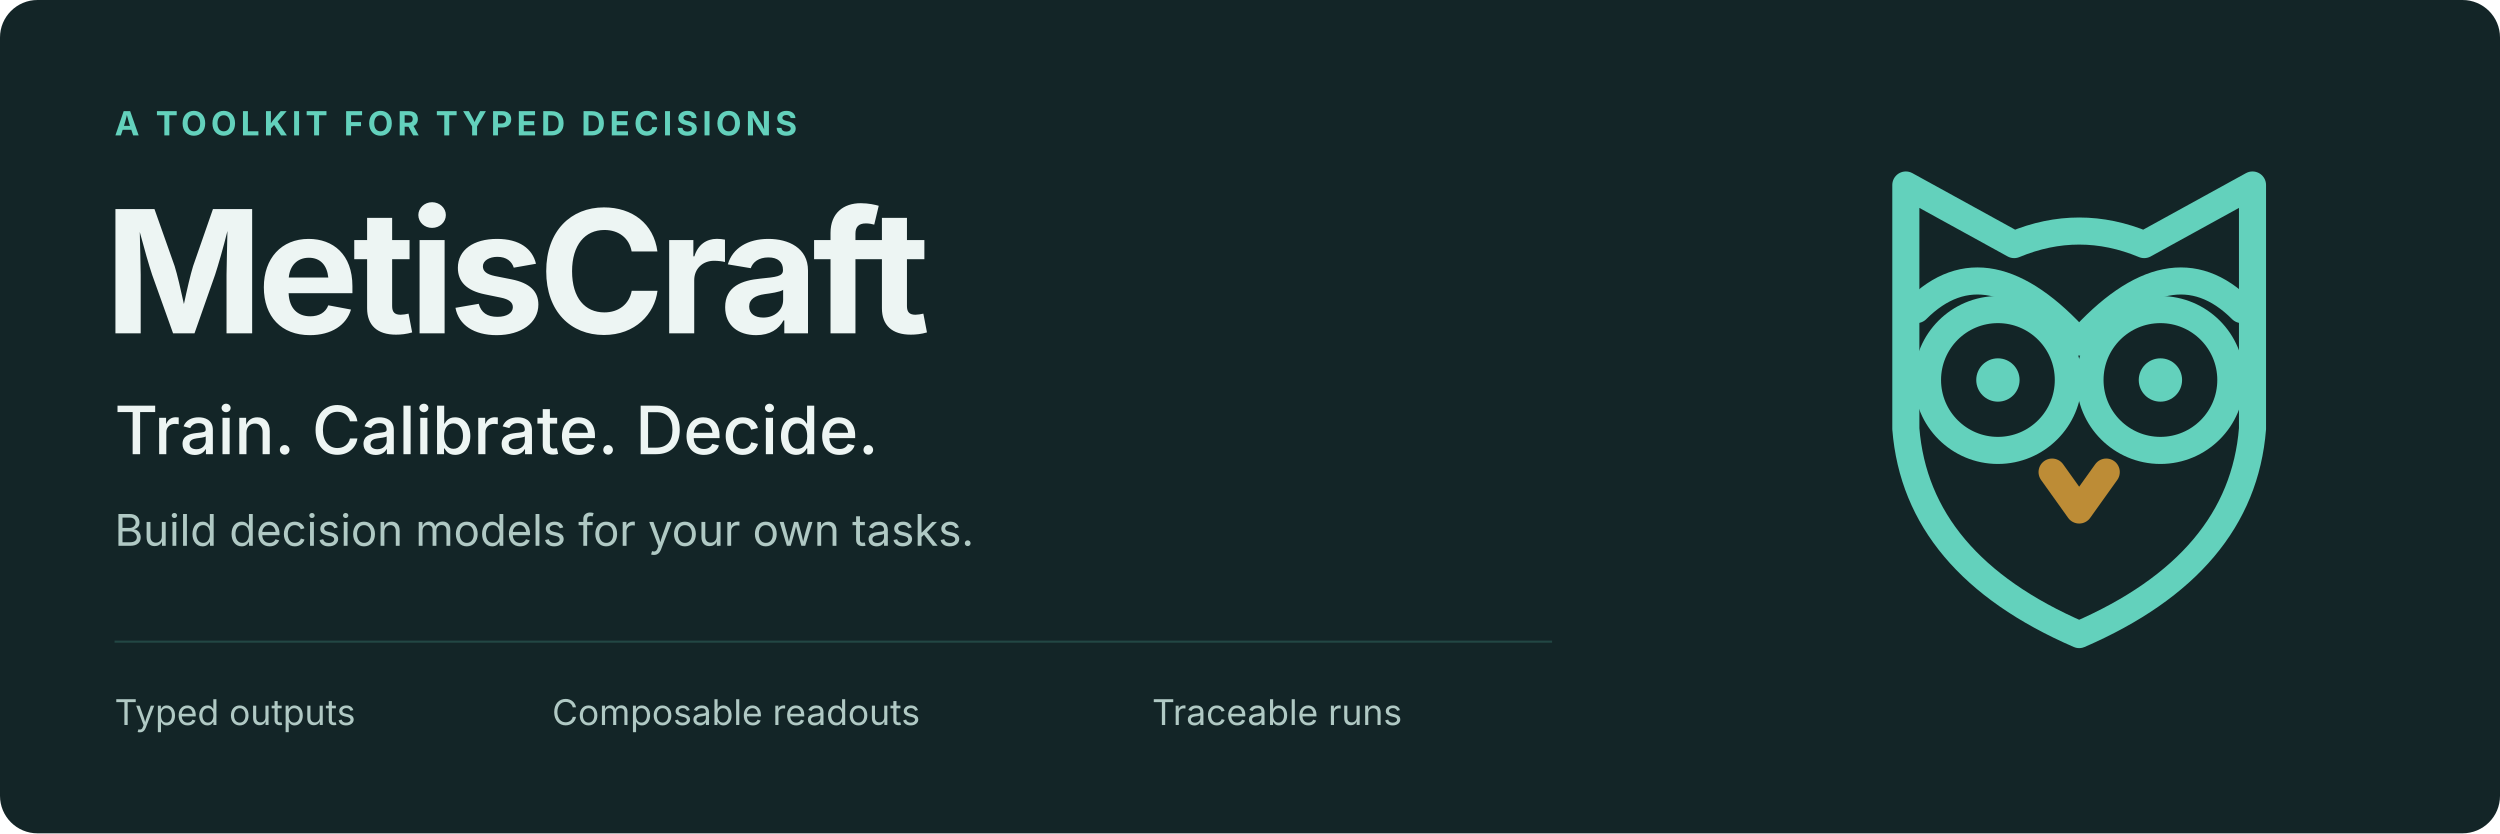
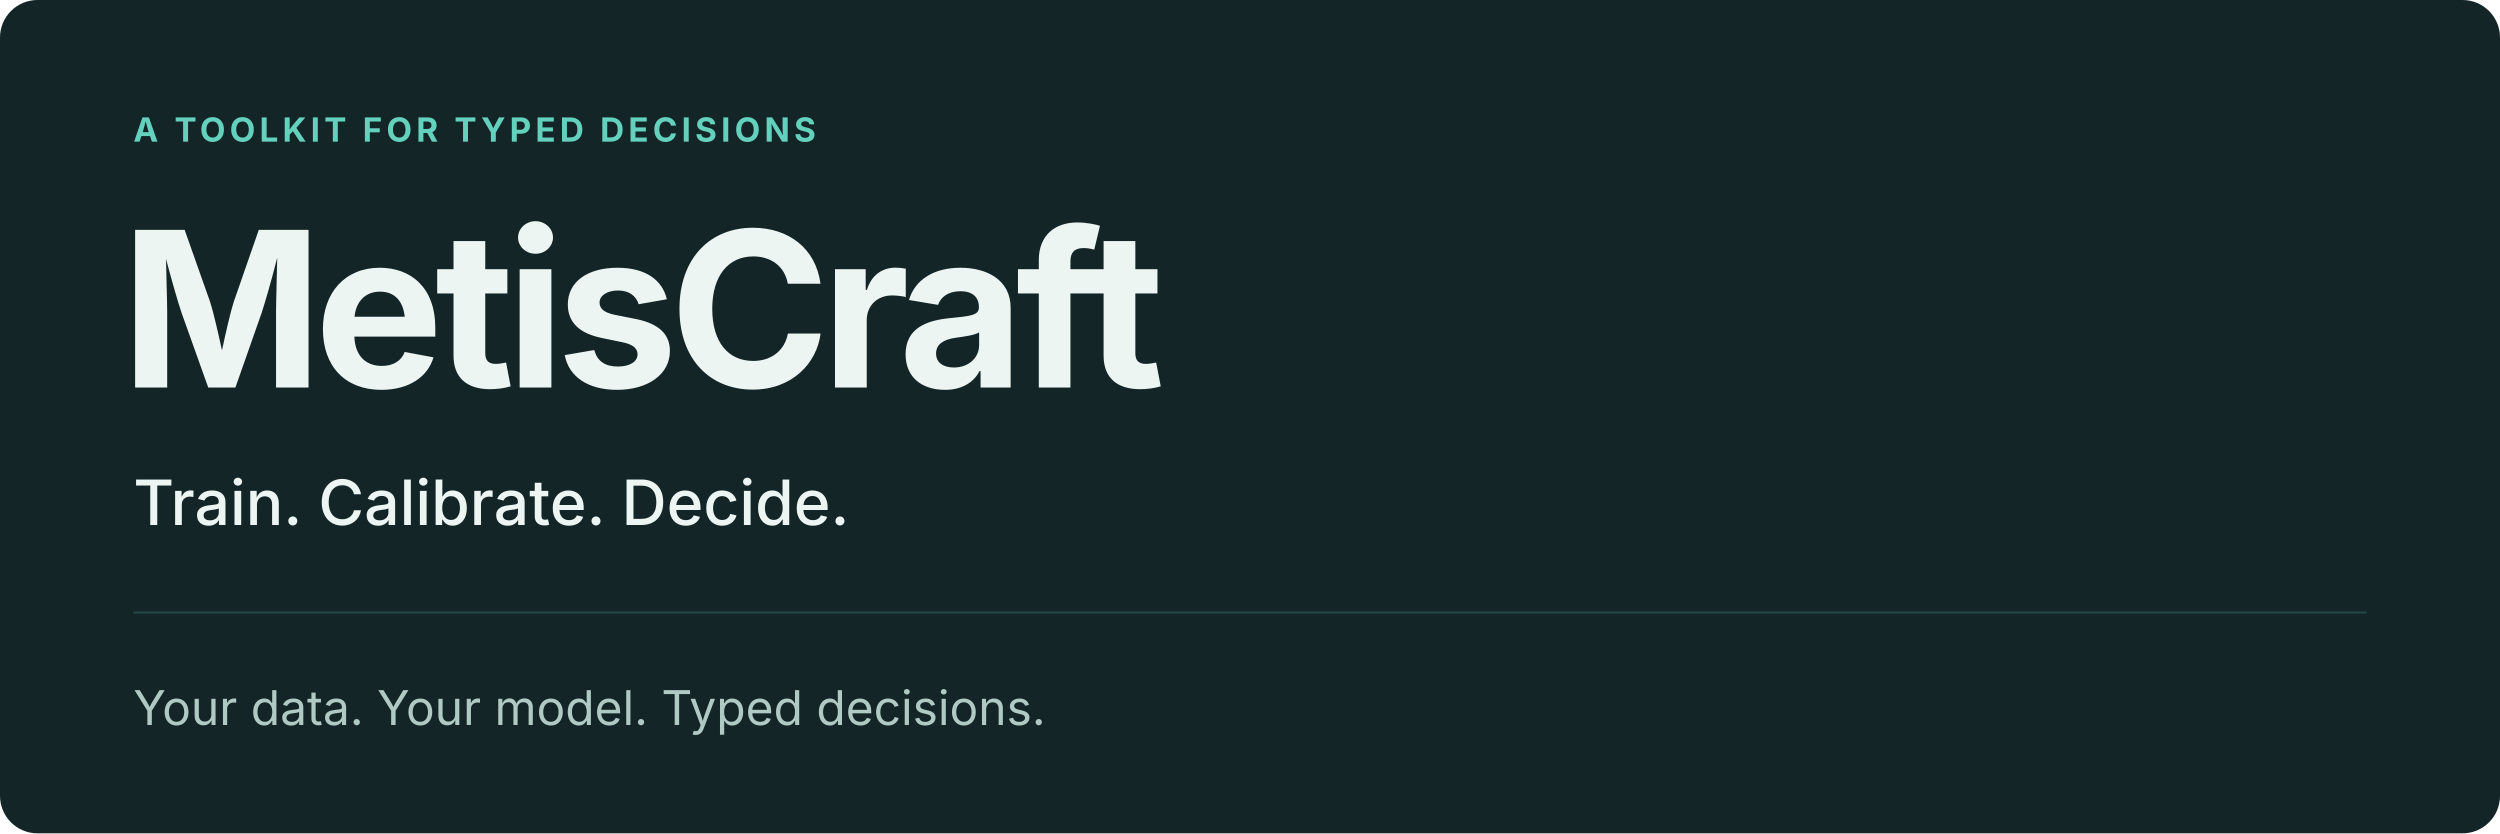
<svg xmlns="http://www.w3.org/2000/svg" width="1200" height="400" viewBox="0 0 1200 400" role="img" aria-labelledby="title">
  <style>text {font-family: "Inter", "DejaVu Sans", Arial, sans-serif}</style>
  <rect width="1200" height="400" rx="18" fill="#132527" />
-   <text x="55" y="65" font-size="16" fill="#63d1bc" font-weight="650" letter-spacing="2">A TOOLKIT FOR TYPED DECISIONS</text>
-   <text x="50" y="160" font-size="82" fill="#edf5f3" font-weight="700" letter-spacing="-3">MetisCraft</text>
-   <text x="55" y="218" font-size="32" fill="#edf5f3" font-weight="500">Train. Calibrate. Decide.</text>
-   <text x="55" y="262" font-size="21" fill="#b0c9c4" font-weight="400">Build decision models for your own tasks.</text>
-   <path d="M55 308 H745" stroke="#63d1bc" stroke-opacity=".2" />
-   <text x="55" y="348" font-size="17" fill="#b0c9c4" font-weight="400">Typed outputs</text>
-   <text x="265" y="348" font-size="17" fill="#b0c9c4" font-weight="400">Composable readouts</text>
-   <text x="553" y="348" font-size="17" fill="#b0c9c4" font-weight="400">Traceable runs</text>
-   <g transform="translate(868 68) scale(2.6)" fill="none" stroke="#63d1bc" stroke-width="5" stroke-linejoin="round" stroke-linecap="round">
-     <path d="M18 25 L18 8 L38 19 Q50 14 62 19 L82 8 L82 53                Q80 78 50 91 Q20 78 18 53 Z" />
-     <path d="M20 31 Q33 18 50 37 Q67 18 80 31" />
-     <circle cx="35" cy="44" r="13" />
-     <circle cx="65" cy="44" r="13" />
-     <circle cx="35" cy="44" r="4" fill="#63d1bc" stroke="none" />
-     <circle cx="65" cy="44" r="4" fill="#63d1bc" stroke="none" />
-     <path d="M45 61 L50 68 L55 61" stroke="#bd8c36" />
-   </g>
+   <text x="64" y="68" font-size="16" fill="#63d1bc" font-weight="650" letter-spacing="2">A TOOLKIT FOR TYPED DECISIONS</text>
+   <text x="58" y="186" font-size="104" fill="#edf5f3" font-weight="700" letter-spacing="-4">MetisCraft</text>
+   <text x="64" y="252" font-size="30" fill="#edf5f3" font-weight="500">Train. Calibrate. Decide.</text>
+   <path d="M64 294 H1136" stroke="#63d1bc" stroke-opacity=".2" />
+   <text x="64" y="348" font-size="23" fill="#b0c9c4" font-weight="400">Your data. Your model. Typed decisions.</text>
</svg>
